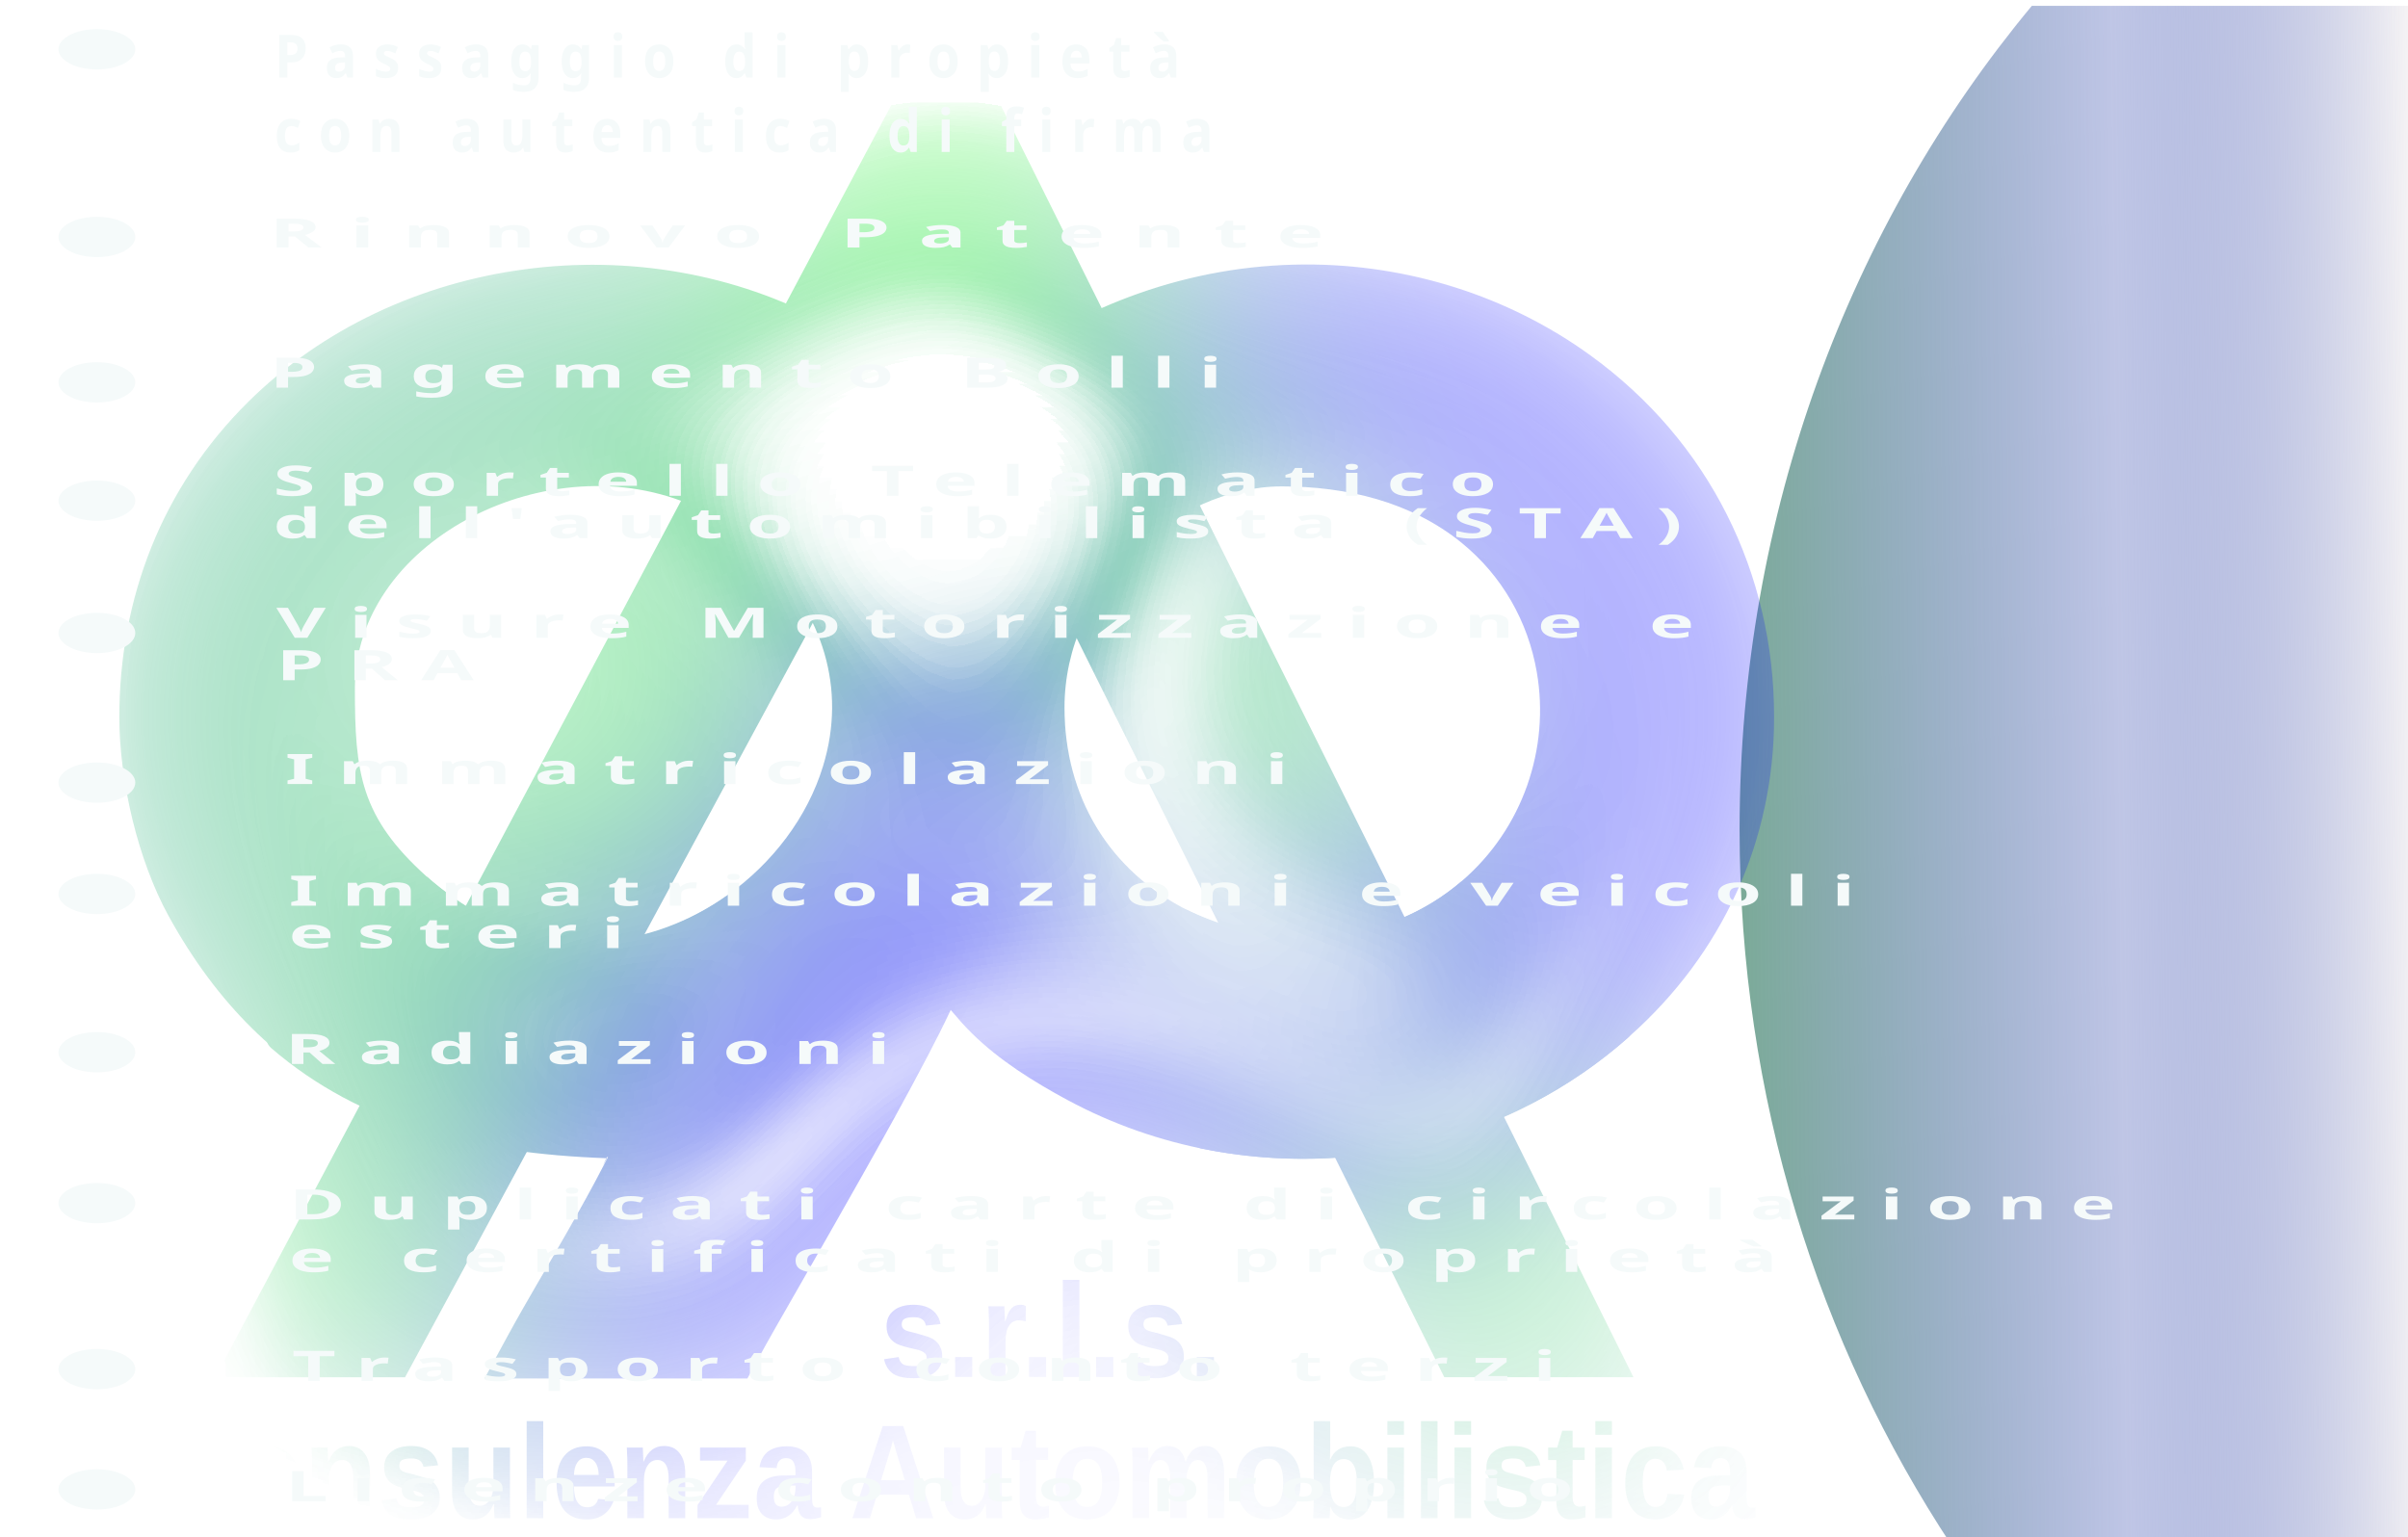
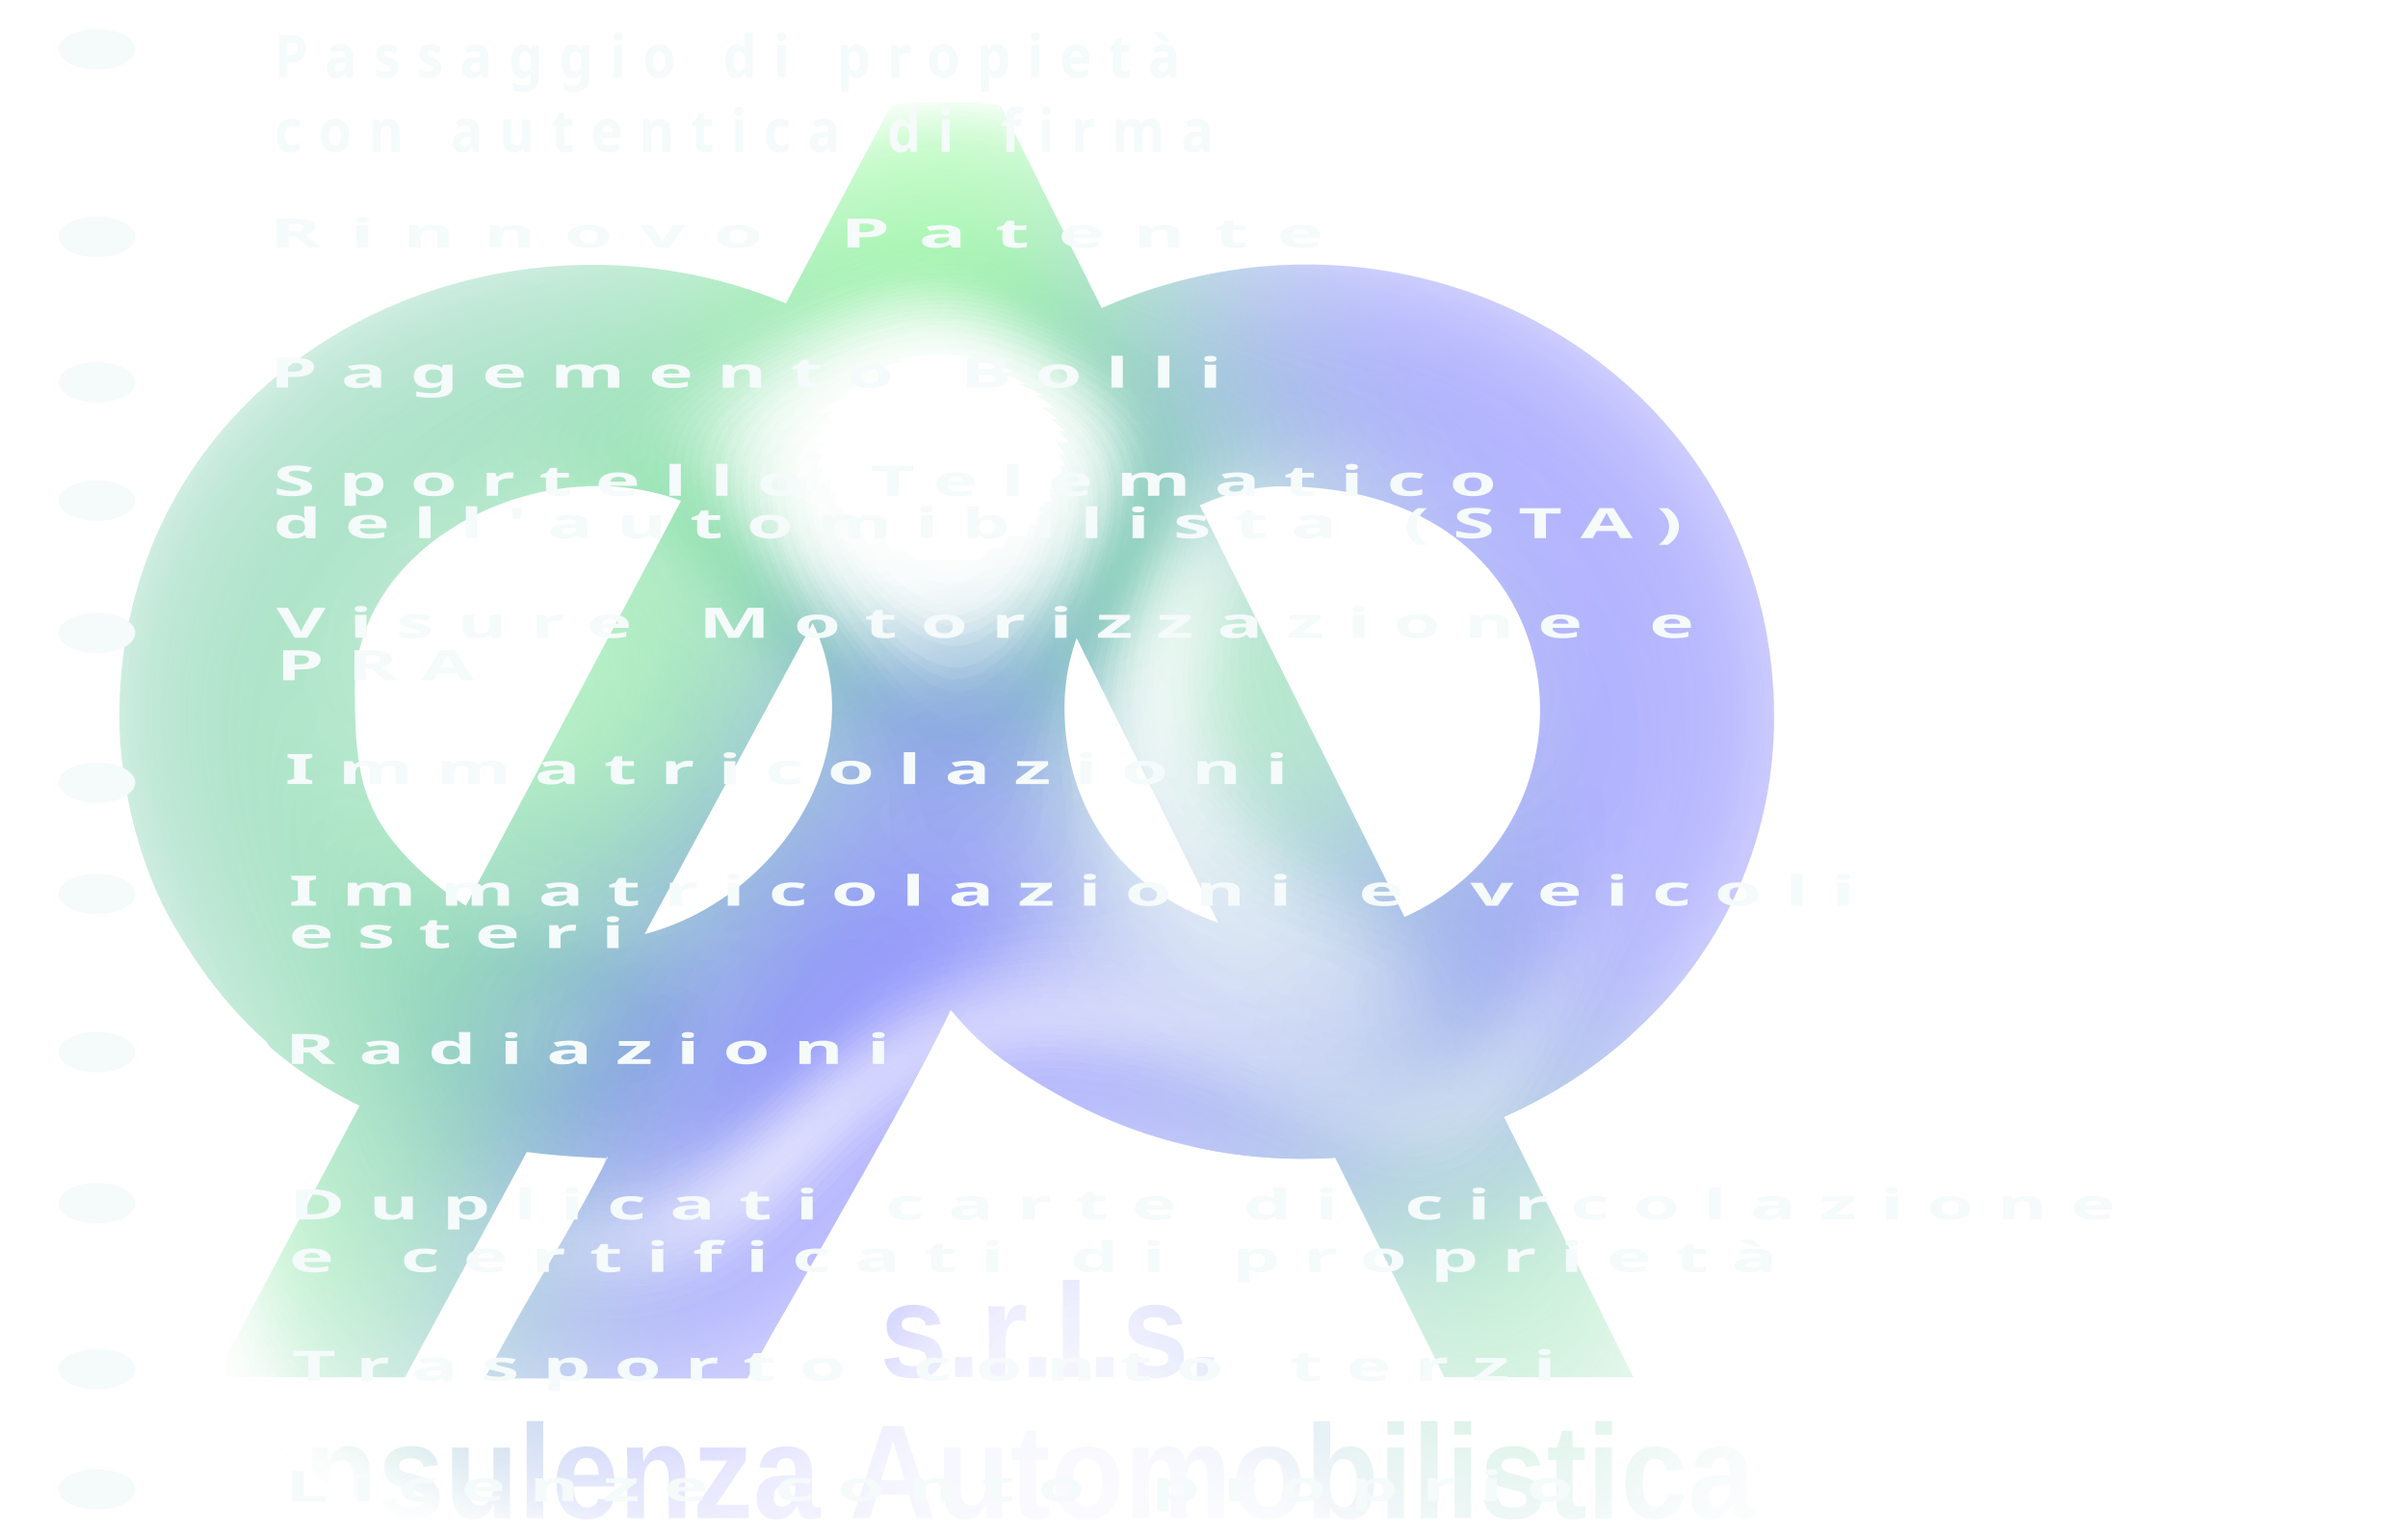
<svg xmlns="http://www.w3.org/2000/svg" xmlns:xlink="http://www.w3.org/1999/xlink" width="1020" height="651" id="svg2" version="1.1">
  <defs id="defs4">
    <linearGradient id="linearGradient4875">
      <stop id="stop4877" offset="0" style="stop-color:#57c72c;stop-opacity:1" />
      <stop style="stop-color:#142da2;stop-opacity:0.273" offset="0.707" id="stop4879" />
      <stop id="stop4881" offset="1" style="stop-color:#f3f0f1;stop-opacity:0.727" />
    </linearGradient>
    <linearGradient id="linearGradient4858">
      <stop style="stop-color:#1c5fc6;stop-opacity:1;" offset="0" id="stop4860" />
      <stop id="stop4866" offset="0.864" style="stop-color:#142da2;stop-opacity:1" />
      <stop style="stop-color:#f3f0f1;stop-opacity:0.727" offset="1" id="stop4862" />
    </linearGradient>
    <linearGradient xlink:href="#linearGradient4875" id="linearGradient4886" gradientUnits="userSpaceOnUse" x1="557.604" y1="1230.828" x2="975.807" y2="1226.787" gradientTransform="matrix(1.026423,0,0,0.9787879,22.96023,-872.0028)" />
    <filter color-interpolation-filters="sRGB" id="filter3121">
      <feFlood result="flood" flood-color="rgb(0,0,0)" flood-opacity="0.5" id="feFlood3123" />
      <feComposite in2="SourceGraphic" operator="in" in="flood" result="composite1" id="feComposite3125" />
      <feGaussianBlur result="blur" stdDeviation="2" id="feGaussianBlur3127" />
      <feOffset result="offset" dy="4" dx="4" id="feOffset3129" />
      <feComposite in2="offset" operator="over" in="SourceGraphic" result="composite2" id="feComposite3131" />
    </filter>
    <filter id="filter5218" x="-0.25" width="1.5" y="-0.25" height="1.5" color-interpolation-filters="sRGB">
      <feGaussianBlur id="feGaussianBlur5220" result="result8" stdDeviation="7" />
      <feComposite id="feComposite5222" in2="result8" in="result8" operator="xor" result="result6" />
      <feDisplacementMap id="feDisplacementMap5224" in2="result6" result="result4" scale="75" yChannelSelector="A" xChannelSelector="A" in="result6" />
      <feComposite id="feComposite5226" in2="result4" k1="1" in="SourceGraphic" operator="arithmetic" result="result2" />
      <feComposite id="feComposite5228" in2="result2" operator="in" in="result8" result="fbSourceGraphic" />
    </filter>
  </defs>
  <g id="layer2">
-     <path style="fill:url(#linearGradient4886);fill-opacity:1;fill-rule:nonzero;stroke:none" d="M 860.65,2.483 C 783.644,95.249 736.869,217.523 736.869,351.513 c 0,113.091 33.338,217.817 90.037,303.516 l 195.566,0 0,-652.546 -161.822,0 z" id="rect4856" />
    <g transform="matrix(8.669026,0,0,8.439031,-478.5188,-101.1554)" id="Livello_x0020_1" style="fill-rule:evenodd;filter:url(#filter5218)">
      <g id="_256052240">
        <path d="m 101.653,62.688 c -0.352,0.776 -0.734,1.542 -1.12,2.301 -1.055,2.075 -2.168,4.126 -3.288,6.166 -1.012,1.845 -2.035,3.684 -3.059,5.523 -0.694,1.247 -1.401,2.496 -2.068,3.757 l -0.4,0.756 -12.845,0 1.103,-2.084 c 0.941,-1.779 1.975,-3.532 2.95,-5.296 0.62,-1.123 1.237,-2.253 1.811,-3.4 0.05,-0.099 0.107,-0.212 0.168,-0.334 -9.367,-0.341 -16.662,-3.137 -21.467,-12.103 -1.502,-2.803 -2.409,-6.794 -2.409,-9.988 0,-5.968 2.092,-11.543 6.292,-15.818 7.291,-7.421 19.271,-9.025 28.307,-3.936 1.816,1.022 4.363,2.608 5.785,4.535 0.569,-0.792 1.328,-1.369 2.261,-2.087 4.415,-3.397 9.672,-5.391 15.268,-5.415 5.014,-0.022 9.931,1.56 13.959,4.555 5.818,4.325 8.985,10.942 8.985,18.166 0,6.197 -2.504,11.877 -7.089,16.045 -7.473,6.793 -18.614,8.067 -27.445,3.175 -1.651,-0.914 -3.329,-1.992 -4.662,-3.342 -0.363,-0.367 -0.688,-0.75 -1.015,-1.148 -0.008,-0.01 -0.016,-0.019 -0.024,-0.029 z m 5.56,-15.182 c 0,4.422 2.14,8.209 6.111,10.228 4.302,2.188 9.673,1.698 13.323,-1.535 2.944,-2.607 4.294,-6.619 3.641,-10.483 -0.429,-2.537 -1.692,-4.823 -3.67,-6.478 -2.463,-2.06 -5.628,-2.833 -8.785,-2.833 -2.683,0 -5.317,1.343 -7.203,3.196 -2.132,2.095 -3.417,4.898 -3.417,7.906 z M 72.539,46.543 c 0,4.233 0.259,6.447 3.504,9.445 3.426,3.165 7.824,4.208 12.177,2.37 0.902,-0.381 1.757,-0.871 2.547,-1.449 2.172,-1.592 3.886,-3.885 4.653,-6.479 1.157,-3.912 -0.05,-7.597 -2.801,-10.516 -2.756,-2.923 -6.607,-4.028 -10.523,-3.316 -3.481,0.633 -6.915,2.748 -8.573,5.946 -0.645,1.245 -0.984,2.595 -0.984,3.998 z" id="_256049696" style="fill:#0000ff" />
        <polygon points="135.013,81.127 125.77,81.127 101.435,30.863 74.99,81.128 65.719,81.128 101.51,11.925 " id="_256049576" style="fill:#00ff00" />
        <path d="m 126.593,56.253 c 0.296,-0.059 9.877,6.245 8.151,7.834 -5.704,5.185 -13.513,7.096 -20.833,5.562 -2.269,-0.476 1.107,-10.97 -0.837,-12.046 4.448,2.27 9.868,1.883 13.519,-1.35 z m -35.88,0.71 c 0.278,-0.611 -6.362,14.171 -6.028,13.504 0.05,-0.099 0.107,-0.212 0.168,-0.334 -6.514,-0.237 -12.027,-1.662 -16.396,-5.524 -1.913,-1.691 8.887,-5.959 7.586,-8.622 3.589,3.232 7.77,4.262 12.123,2.424 0.902,-0.381 1.757,-0.871 2.547,-1.449 z" id="_256050848" style="fill:#0000ff" />
        <path d="m 87.893,34.354 3.334,-6.412 C 73.395,24.291 63.273,36.265 63.273,47.641 c 0,11.376 8.768,18.793 16.468,19.975 l 3.466,-6.282 C 76.145,60.968 70.32,55.125 70.32,47.641 c 0,-7.484 6.755,-15.457 17.573,-13.287 z" id="_256051160" style="fill:#00ff00" />
        <g transform="matrix(0.878312,0,0,1,-30.0499,-60.2955)" id="g92">
          <text x="105" y="148.5" id="_256052288" style="font-size:6.716px;font-weight:bold;fill:#0000ff;font-family:Arial">Consulenza Automobilistica</text>
        </g>
        <g transform="matrix(0.878312,0,0,1,5.9671,-67.3858)" id="g95">
          <text x="105" y="148.5" id="_256051856" style="font-size:6.716px;font-weight:bold;fill:#0000ff;font-family:Arial">s.r.l.s.</text>
        </g>
      </g>
    </g>
  </g>
  <g id="layer1" transform="translate(0,-401.3622)">
-     <path style="fill:#f5fafa;fill-opacity:1;fill-rule:nonzero;stroke:none" id="path2985" d="m 117.178,110.568 a 20.203,19.193 0 1 1 -40.406,0 20.203,19.193 0 1 1 40.406,0 z" transform="matrix(0.8051914,0,0,0.444538,-37.04423,797.9986)" />
-     <path transform="matrix(0.8051914,0,0,0.444538,-37.04423,514.1983)" d="m 117.178,110.568 a 20.203,19.193 0 1 1 -40.406,0 20.203,19.193 0 1 1 40.406,0 z" id="path2987" style="fill:#f5fafa;fill-opacity:1;fill-rule:nonzero;stroke:none" />
-     <path style="fill:#f5fafa;fill-opacity:1;fill-rule:nonzero;stroke:none" id="path2989" d="m 117.178,110.568 a 20.203,19.193 0 1 1 -40.406,0 20.203,19.193 0 1 1 40.406,0 z" transform="matrix(0.8051914,0,0,0.444538,-37.04423,932.2536)" />
-     <path transform="matrix(0.8051914,0,0,0.444538,-37.04423,620.3775)" d="m 117.178,110.568 a 20.203,19.193 0 1 1 -40.406,0 20.203,19.193 0 1 1 40.406,0 z" id="path2991" style="fill:#f5fafa;fill-opacity:1;fill-rule:nonzero;stroke:none" />
-     <path style="fill:#f5fafa;fill-opacity:1;fill-rule:nonzero;stroke:none" id="path2993" d="m 117.178,110.568 a 20.203,19.193 0 1 1 -40.406,0 20.203,19.193 0 1 1 40.406,0 z" transform="matrix(0.8051914,0,0,0.444538,-37.04423,564.3341)" />
-     <path style="fill:#f5fafa;fill-opacity:1;fill-rule:nonzero;stroke:none" id="path2997" d="m 117.178,110.568 a 20.203,19.193 0 1 1 -40.406,0 20.203,19.193 0 1 1 40.406,0 z" transform="matrix(0.8051914,0,0,0.444538,-37.04423,983.2243)" />
-     <path style="fill:#f5fafa;fill-opacity:1;fill-rule:nonzero;stroke:none" id="path3001" d="m 117.178,110.568 a 20.203,19.193 0 1 1 -40.406,0 20.203,19.193 0 1 1 40.406,0 z" transform="matrix(0.8051914,0,0,0.444538,-37.04423,730.945)" />
-     <path transform="matrix(0.8051914,0,0,0.444538,-37.04423,861.9308)" d="m 117.178,110.568 a 20.203,19.193 0 1 1 -40.406,0 20.203,19.193 0 1 1 40.406,0 z" id="path3003" style="fill:#f5fafa;fill-opacity:1;fill-rule:nonzero;stroke:none" />
-     <path style="fill:#f5fafa;fill-opacity:1;fill-rule:nonzero;stroke:none" id="path3005" d="m 117.178,110.568 a 20.203,19.193 0 1 1 -40.406,0 20.203,19.193 0 1 1 40.406,0 z" transform="matrix(0.8051914,0,0,0.444538,-37.04423,683.7726)" />
-     <path transform="matrix(0.8051914,0,0,0.444538,-37.04423,452.5993)" d="m 117.178,110.568 a 20.203,19.193 0 1 1 -40.406,0 20.203,19.193 0 1 1 40.406,0 z" id="path3007" style="fill:#f5fafa;fill-opacity:1;fill-rule:nonzero;stroke:none" />
-     <path style="fill:#f5fafa;fill-opacity:1;fill-rule:nonzero;stroke:none" id="path3009" d="m 117.178,110.568 a 20.203,19.193 0 1 1 -40.406,0 20.203,19.193 0 1 1 40.406,0 z" transform="matrix(0.8051914,0,0,0.444538,-37.04423,373.0925)" />
+     <path style="fill:#f5fafa;fill-opacity:1;fill-rule:nonzero;stroke:none" id="path2985" d="m 117.178,110.568 c 0,10.6 -9.045,19.193 -20.203,19.193 -11.158,0 -20.203,-8.593 -20.203,-19.193 0,-10.6 9.045,-19.193 20.203,-19.193 11.158,0 20.203,8.593 20.203,19.193 z" transform="matrix(0.8051914,0,0,0.444538,-37.04423,797.9986)" />
+     <path transform="matrix(0.8051914,0,0,0.444538,-37.04423,514.1983)" d="m 117.178,110.568 c 0,10.6 -9.045,19.193 -20.203,19.193 -11.158,0 -20.203,-8.593 -20.203,-19.193 0,-10.6 9.045,-19.193 20.203,-19.193 11.158,0 20.203,8.593 20.203,19.193 z" id="path2987" style="fill:#f5fafa;fill-opacity:1;fill-rule:nonzero;stroke:none" />
+     <path style="fill:#f5fafa;fill-opacity:1;fill-rule:nonzero;stroke:none" id="path2989" d="m 117.178,110.568 c 0,10.6 -9.045,19.193 -20.203,19.193 -11.158,0 -20.203,-8.593 -20.203,-19.193 0,-10.6 9.045,-19.193 20.203,-19.193 11.158,0 20.203,8.593 20.203,19.193 z" transform="matrix(0.8051914,0,0,0.444538,-37.04423,932.2536)" />
+     <path transform="matrix(0.8051914,0,0,0.444538,-37.04423,620.3775)" d="m 117.178,110.568 c 0,10.6 -9.045,19.193 -20.203,19.193 -11.158,0 -20.203,-8.593 -20.203,-19.193 0,-10.6 9.045,-19.193 20.203,-19.193 11.158,0 20.203,8.593 20.203,19.193 z" id="path2991" style="fill:#f5fafa;fill-opacity:1;fill-rule:nonzero;stroke:none" />
+     <path style="fill:#f5fafa;fill-opacity:1;fill-rule:nonzero;stroke:none" id="path2993" d="m 117.178,110.568 c 0,10.6 -9.045,19.193 -20.203,19.193 -11.158,0 -20.203,-8.593 -20.203,-19.193 0,-10.6 9.045,-19.193 20.203,-19.193 11.158,0 20.203,8.593 20.203,19.193 z" transform="matrix(0.8051914,0,0,0.444538,-37.04423,564.3341)" />
+     <path style="fill:#f5fafa;fill-opacity:1;fill-rule:nonzero;stroke:none" id="path2997" d="m 117.178,110.568 c 0,10.6 -9.045,19.193 -20.203,19.193 -11.158,0 -20.203,-8.593 -20.203,-19.193 0,-10.6 9.045,-19.193 20.203,-19.193 11.158,0 20.203,8.593 20.203,19.193 z" transform="matrix(0.8051914,0,0,0.444538,-37.04423,983.2243)" />
+     <path style="fill:#f5fafa;fill-opacity:1;fill-rule:nonzero;stroke:none" id="path3001" d="m 117.178,110.568 c 0,10.6 -9.045,19.193 -20.203,19.193 -11.158,0 -20.203,-8.593 -20.203,-19.193 0,-10.6 9.045,-19.193 20.203,-19.193 11.158,0 20.203,8.593 20.203,19.193 z" transform="matrix(0.8051914,0,0,0.444538,-37.04423,730.945)" />
+     <path transform="matrix(0.8051914,0,0,0.444538,-37.04423,861.9308)" d="m 117.178,110.568 c 0,10.6 -9.045,19.193 -20.203,19.193 -11.158,0 -20.203,-8.593 -20.203,-19.193 0,-10.6 9.045,-19.193 20.203,-19.193 11.158,0 20.203,8.593 20.203,19.193 z" id="path3003" style="fill:#f5fafa;fill-opacity:1;fill-rule:nonzero;stroke:none" />
+     <path style="fill:#f5fafa;fill-opacity:1;fill-rule:nonzero;stroke:none" id="path3005" d="m 117.178,110.568 c 0,10.6 -9.045,19.193 -20.203,19.193 -11.158,0 -20.203,-8.593 -20.203,-19.193 0,-10.6 9.045,-19.193 20.203,-19.193 11.158,0 20.203,8.593 20.203,19.193 z" transform="matrix(0.8051914,0,0,0.444538,-37.04423,683.7726)" />
+     <path transform="matrix(0.8051914,0,0,0.444538,-37.04423,452.5993)" d="m 117.178,110.568 c 0,10.6 -9.045,19.193 -20.203,19.193 -11.158,0 -20.203,-8.593 -20.203,-19.193 0,-10.6 9.045,-19.193 20.203,-19.193 11.158,0 20.203,8.593 20.203,19.193 z" id="path3007" style="fill:#f5fafa;fill-opacity:1;fill-rule:nonzero;stroke:none" />
+     <path style="fill:#f5fafa;fill-opacity:1;fill-rule:nonzero;stroke:none" id="path3009" d="m 117.178,110.568 c 0,10.6 -9.045,19.193 -20.203,19.193 -11.158,0 -20.203,-8.593 -20.203,-19.193 0,-10.6 9.045,-19.193 20.203,-19.193 11.158,0 20.203,8.593 20.203,19.193 z" transform="matrix(0.8051914,0,0,0.444538,-37.04423,373.0925)" />
    <text xml:space="preserve" style="font-size:23.931px;font-style:normal;font-weight:bold;text-align:start;line-height:125%;letter-spacing:7.38px;word-spacing:0px;text-anchor:start;fill:#f5fafa;fill-opacity:1;stroke:none;font-family:Sans;-inkscape-font-specification:Sans Bold" x="122.496" y="412.035" id="text3011" transform="scale(0.9489241,1.053825)">
      <tspan id="tspan3013" x="122.496" y="412.035">Passaggio di propietà </tspan>
      <tspan x="122.496" y="441.949" id="tspan3015" dx="0 0 0 0 0 0 0 0 0 0 0 0 0 0 0">con autentica di firma</tspan>
    </text>
    <text xml:space="preserve" style="font-size:23.931px;font-style:normal;font-weight:bold;text-align:start;line-height:125%;letter-spacing:8.674px;word-spacing:0px;text-anchor:start;fill:#f5fafa;fill-opacity:1;stroke:none;font-family:Sans;-inkscape-font-specification:Sans Bold" x="81.605" y="708.056" id="text3017" transform="scale(1.398717,0.7149409)">
      <tspan id="tspan3019" x="81.605" y="708.056">Rinnovo Patente</tspan>
    </text>
    <text xml:space="preserve" style="font-size:23.931px;font-style:normal;font-weight:bold;line-height:125%;letter-spacing:7.383px;word-spacing:0px;fill:#f5fafa;fill-opacity:1;stroke:none;font-family:Sans;-inkscape-font-specification:Sans Bold" x="84.897" y="761.204" id="text3021" transform="scale(1.345845,0.7430275)">
      <tspan id="tspan3023" x="84.897" y="761.204">Pagemento Bolli</tspan>
    </text>
    <text xml:space="preserve" style="font-size:23.931px;font-style:normal;font-weight:bold;line-height:101%;letter-spacing:7.383px;word-spacing:0px;fill:#f5fafa;fill-opacity:1;stroke:none;font-family:Sans;-inkscape-font-specification:Sans Bold" x="86.019" y="822.848" id="text3025" transform="scale(1.345845,0.7430275)">
      <tspan id="tspan3027" x="86.019" y="822.848">Sportello Telematico</tspan>
      <tspan x="86.019" y="847.018" id="tspan3029">dell'automibilista (STA)</tspan>
    </text>
    <text xml:space="preserve" style="font-size:23.931px;font-style:normal;font-weight:bold;line-height:101%;letter-spacing:7.383px;word-spacing:0px;fill:#f5fafa;fill-opacity:1;stroke:none;font-family:Sans;-inkscape-font-specification:Sans Bold" x="86.977" y="903.831" id="text3031" transform="scale(1.345845,0.7430275)">
      <tspan id="tspan3033" x="86.977" y="903.831">Visure Motorizzazione e</tspan>
      <tspan x="86.977" y="928.002" id="tspan3035">PRA</tspan>
    </text>
    <text xml:space="preserve" style="font-size:23.931px;font-style:normal;font-weight:bold;line-height:125%;letter-spacing:7.383px;word-spacing:0px;fill:#f5fafa;fill-opacity:1;stroke:none;font-family:Sans;-inkscape-font-specification:Sans Bold" x="89.732" y="987.232" id="text3037" transform="scale(1.345845,0.7430275)">
      <tspan id="tspan3039" x="89.732" y="987.232">Immatricolazioni</tspan>
    </text>
    <text xml:space="preserve" style="font-size:23.931px;font-style:normal;font-weight:bold;line-height:101%;letter-spacing:7.383px;word-spacing:0px;fill:#f5fafa;fill-opacity:1;stroke:none;font-family:Sans;-inkscape-font-specification:Sans Bold" x="90.9" y="1056.589" id="text3037-5" transform="scale(1.345845,0.7430275)">
      <tspan id="tspan3039-5" x="90.9" y="1056.589">Immatricolazioni e veicoli</tspan>
      <tspan x="90.9" y="1080.759" id="tspan3062">esteri</tspan>
    </text>
    <text xml:space="preserve" style="font-size:23.931px;font-style:normal;font-weight:bold;line-height:125%;letter-spacing:7.383px;word-spacing:0px;fill:#f5fafa;fill-opacity:1;stroke:none;font-family:Sans;-inkscape-font-specification:Sans Bold" x="89.732" y="1146.833" id="text3037-4" transform="scale(1.345845,0.7430275)">
      <tspan id="tspan3039-9" x="89.732" y="1146.833">Radiazioni</tspan>
    </text>
    <text xml:space="preserve" style="font-size:23.931px;font-style:normal;font-weight:bold;line-height:125%;letter-spacing:7.383px;word-spacing:0px;fill:#f5fafa;fill-opacity:1;stroke:none;font-family:Sans;-inkscape-font-specification:Sans Bold" x="90.966" y="1235.477" id="text3037-4-1" transform="scale(1.345845,0.7430275)">
      <tspan x="90.966" y="1235.477" id="tspan3175">Duplicati carte di circolazione</tspan>
      <tspan x="90.966" y="1265.391" id="tspan3179">e certificati di proprietà</tspan>
    </text>
    <text xml:space="preserve" style="font-size:23.931px;font-style:normal;font-weight:bold;line-height:125%;letter-spacing:7.383px;word-spacing:0px;fill:#f5fafa;fill-opacity:1;stroke:none;font-family:Sans;-inkscape-font-specification:Sans Bold" x="91.878" y="1327.519" id="text3037-4-4" transform="scale(1.345845,0.7430275)">
      <tspan id="tspan3039-9-4" x="91.878" y="1327.519">Trasporto conto terzi</tspan>
    </text>
    <text xml:space="preserve" style="font-size:23.931px;font-style:normal;font-weight:bold;line-height:125%;letter-spacing:7.383px;word-spacing:0px;fill:#f5fafa;fill-opacity:1;stroke:none;font-family:Sans;-inkscape-font-specification:Sans Bold" x="89.798" y="1396.118" id="text3037-4-0" transform="scale(1.345845,0.7430275)">
      <tspan id="tspan3039-9-9" x="89.798" y="1396.118">Licenze conto proprio</tspan>
    </text>
  </g>
</svg>
